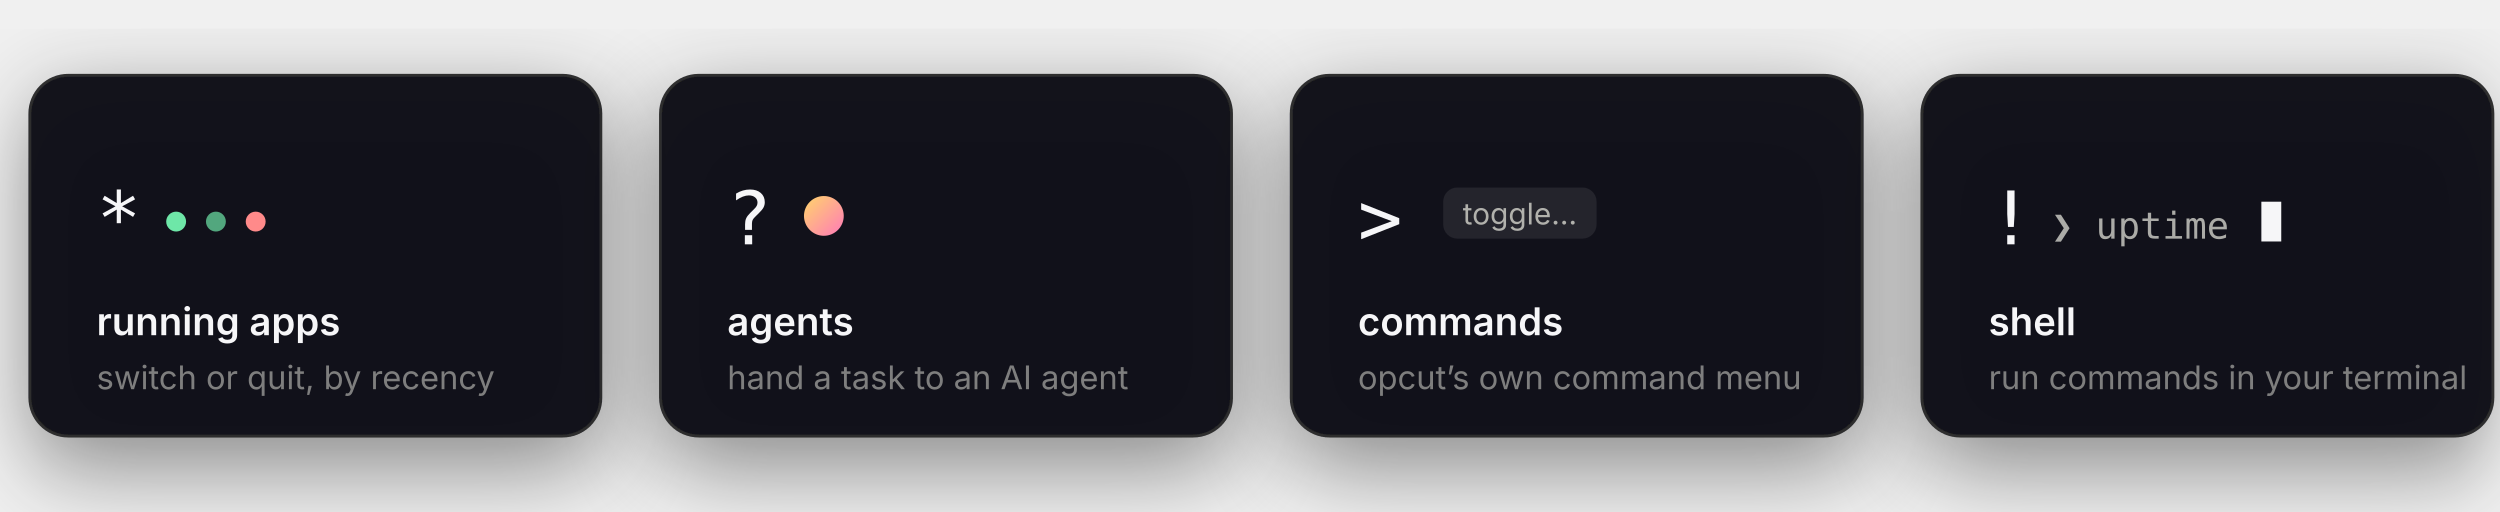
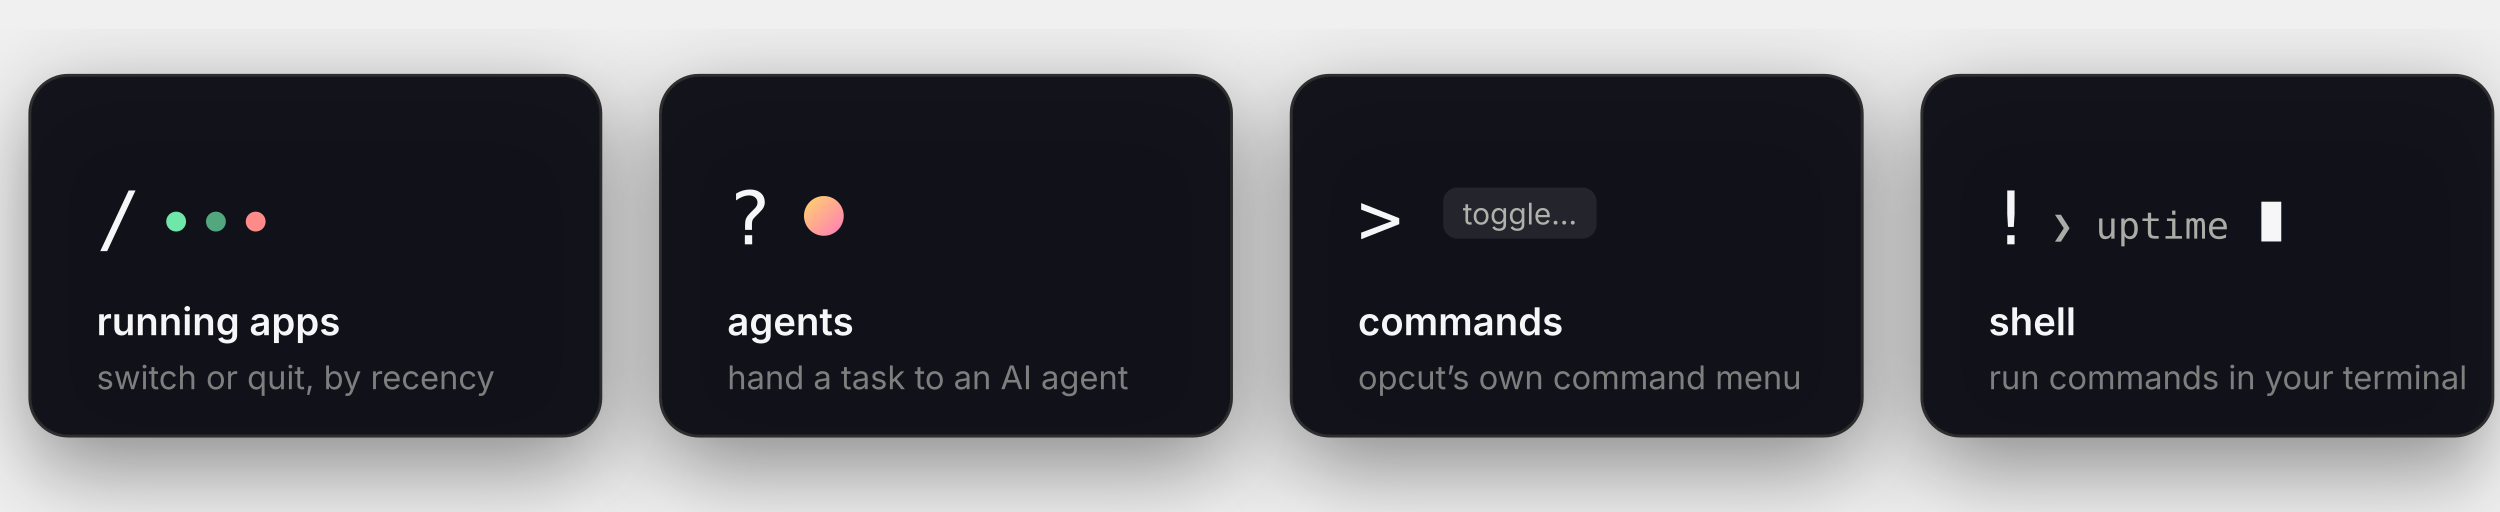
<svg xmlns="http://www.w3.org/2000/svg" width="880" height="180" viewBox="0 0 880 180" fill="none">
  <style>
    .f { font-family: -apple-system, BlinkMacSystemFont, "Segoe UI", sans-serif; }
    .m { font-family: ui-monospace, "SF Mono", Menlo, monospace; }
    @keyframes orb { 0%, 100% { transform: scale(1); opacity: .9; } 50% { transform: scale(1.25); opacity: 1; } }
    .orb { animation: orb 2.4s ease-in-out infinite; transform-origin: 234px 76px; }
    @keyframes blink { 0%, 60% { opacity: 1; } 61%, 100% { opacity: .2; } }
    .cur { animation: blink 1.2s step-end infinite; }
    @media (prefers-reduced-motion: reduce) { .orb, .cur { animation: none; } }
  </style>
  <defs>
    <linearGradient id="ai" x1="0" y1="0" x2="1" y2="1">
      <stop offset="0" stop-color="#ffd56b" />
      <stop offset="1" stop-color="#ff7ab8" />
    </linearGradient>
    <filter id="s" x="-30%" y="-30%" width="160%" height="170%">
      <feDropShadow dx="0" dy="10" stdDeviation="16" flood-color="#000" flood-opacity="0.45" />
    </filter>
  </defs>
  <g filter="url(#s)">
    <rect x="10" y="26" width="202" height="128" rx="14" fill="#121215" fill-opacity="0.97" />
    <rect x="10.5" y="26.5" width="201" height="127" rx="13.5" stroke="#ffffff" stroke-opacity="0.1" />
  </g>
-   <text x="34" y="86" class="m" font-size="26" fill="#f6f6f8">*</text>
+   <text x="34" y="86" class="m" font-size="26" fill="#f6f6f8">/</text>
  <circle cx="62" cy="78" r="3.5" fill="#6ee7a8" />
  <circle cx="76" cy="78" r="3.5" fill="#6ee7a8" opacity="0.7" />
  <circle cx="90" cy="78" r="3.5" fill="#ff8a8a" />
  <text x="34" y="118" class="f" font-size="13.5" font-weight="600" fill="#f6f6f8">running apps</text>
  <text x="34" y="137" class="f" font-size="11.5" fill="#ecece2" opacity="0.5">switch or quit, by recency</text>
  <g filter="url(#s)">
    <rect x="232" y="26" width="202" height="128" rx="14" fill="#121215" fill-opacity="0.97" />
    <rect x="232.5" y="26.5" width="201" height="127" rx="13.5" stroke="#ffffff" stroke-opacity="0.1" />
  </g>
  <text x="256" y="86" class="m" font-size="26" fill="#f6f6f8">?</text>
  <circle cx="290" cy="76" r="7" fill="url(#ai)" class="orb" />
  <text x="256" y="118" class="f" font-size="13.5" font-weight="600" fill="#f6f6f8">agents</text>
  <text x="256" y="137" class="f" font-size="11.5" fill="#ecece2" opacity="0.5">hand a task to an AI agent</text>
  <g filter="url(#s)">
    <rect x="454" y="26" width="202" height="128" rx="14" fill="#121215" fill-opacity="0.97" />
    <rect x="454.5" y="26.5" width="201" height="127" rx="13.5" stroke="#ffffff" stroke-opacity="0.1" />
  </g>
  <text x="478" y="86" class="m" font-size="26" fill="#f6f6f8">&gt;</text>
  <rect x="508" y="66" width="54" height="18" rx="5" fill="#ffffff" fill-opacity="0.08" />
  <text x="535" y="79" class="f" font-size="10.5" fill="#ecece2" opacity="0.7" text-anchor="middle">toggle…</text>
  <text x="478" y="118" class="f" font-size="13.5" font-weight="600" fill="#f6f6f8">commands</text>
  <text x="478" y="137" class="f" font-size="11.5" fill="#ecece2" opacity="0.5">opcut’s own command menu</text>
  <g filter="url(#s)">
    <rect x="676" y="26" width="202" height="128" rx="14" fill="#121215" fill-opacity="0.97" />
    <rect x="676.5" y="26.5" width="201" height="127" rx="13.5" stroke="#ffffff" stroke-opacity="0.1" />
  </g>
  <text x="700" y="86" class="m" font-size="26" fill="#f6f6f8">!</text>
  <text x="722" y="84" class="m" font-size="13" fill="#ecece2" opacity="0.7">❯ uptime</text>
  <rect x="796" y="71" width="7" height="14" fill="#f6f6f8" class="cur" />
  <text x="700" y="118" class="f" font-size="13.5" font-weight="600" fill="#f6f6f8">shell</text>
  <text x="700" y="137" class="f" font-size="11.5" fill="#ecece2" opacity="0.5">run commands in your terminal</text>
</svg>
